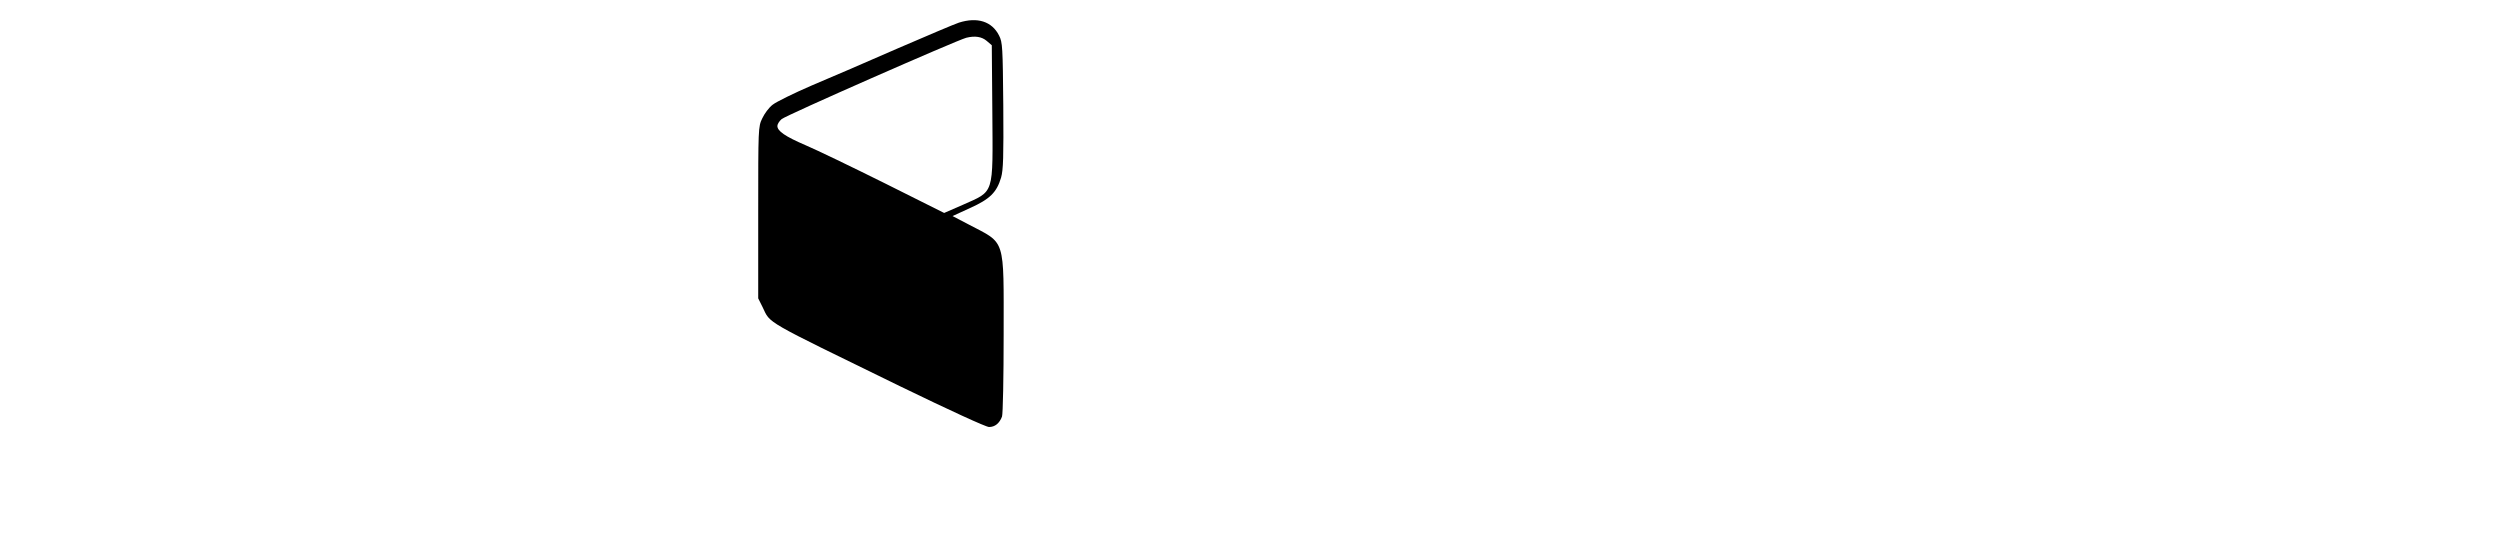
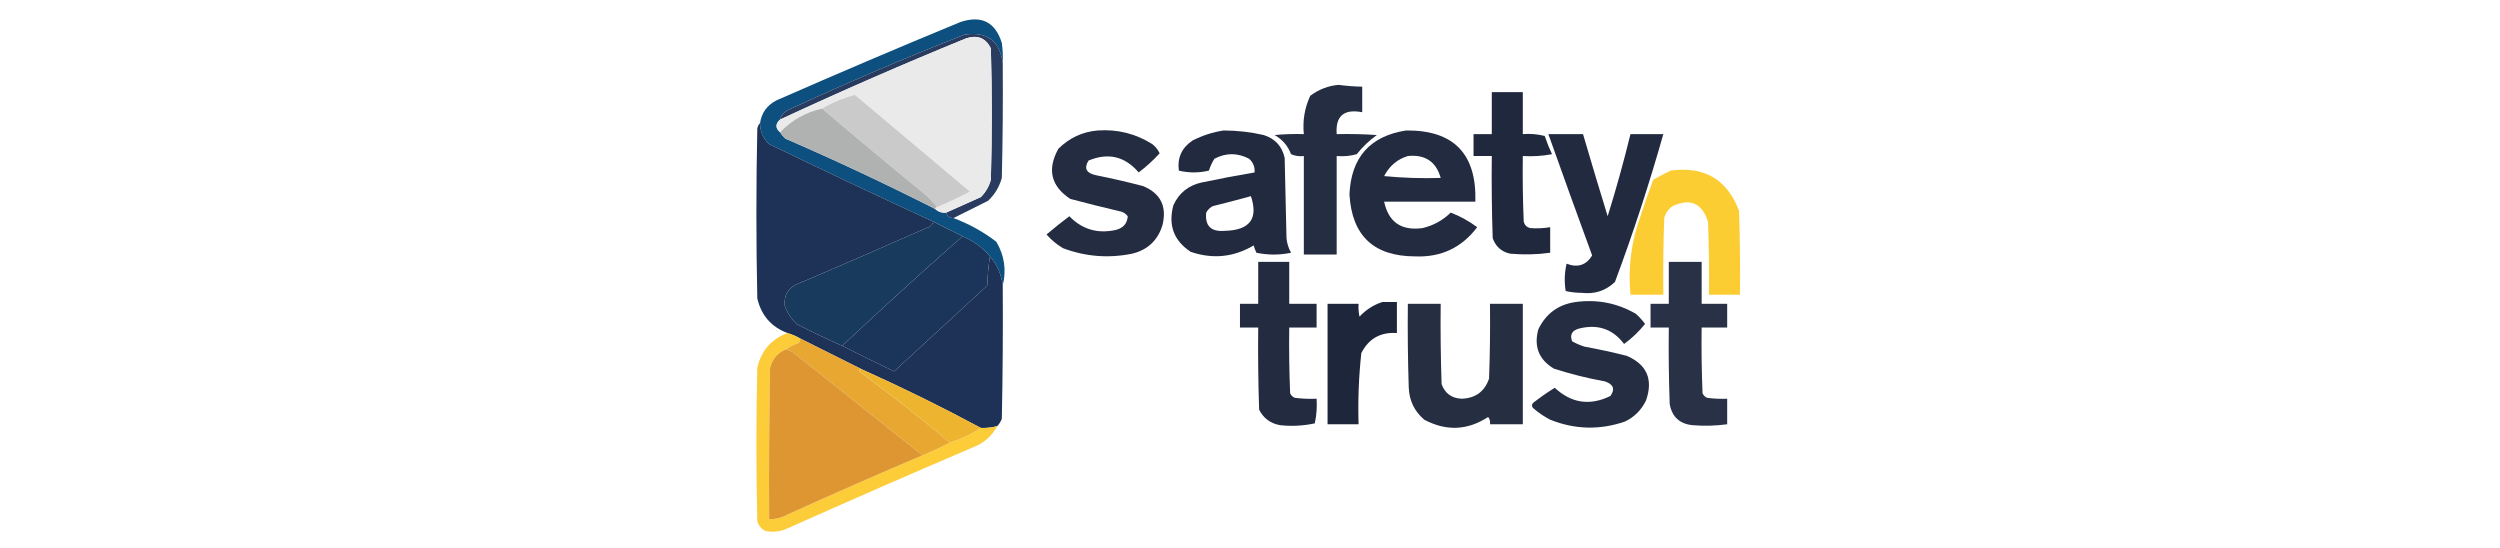
- <svg xmlns="http://www.w3.org/2000/svg" version="1.0" width="1370pt" height="300pt" viewBox="0 0 1370 300" preserveAspectRatio="xMidYMid meet">
-   <g transform="translate(0,300) scale(0.1,-0.1)" fill="#000000" stroke="none">
-     <path d="M5255 2876 c-22 -7 -173 -71 -335 -141 -162 -71 -375 -163 -473 -204 -97 -42 -193 -89 -213 -105 -20 -15 -45 -49 -57 -75 -22 -45 -22 -55 -22 -516 l0 -470 24 -48 c45 -93 -4 -64 754 -434 270 -131 470 -223 487 -223 32 0 57 20 71 57 5 13 9 216 9 451 0 536 13 494 -190 601 l-90 47 96 44 c109 49 146 86 170 167 12 43 14 111 12 395 -3 320 -4 346 -23 383 -39 78 -119 103 -220 71z m152 -100 l28 -24 3 -366 c3 -461 13 -430 -163 -509 l-101 -44 -324 162 c-179 89 -374 183 -435 209 -114 49 -155 78 -155 106 0 9 10 26 23 37 19 19 962 433 1012 446 48 12 85 6 112 -17z" />
+ <svg xmlns="http://www.w3.org/2000/svg" version="1.1" width="1370px" height="300px" style="shape-rendering:geometricPrecision; text-rendering:geometricPrecision; image-rendering:optimizeQuality; fill-rule:evenodd; clip-rule:evenodd">
+   <g>
+     <path style="opacity:0.956" fill="#02487a" d="M 549.5,34.5 C 547.766,22.272 540.766,17.105 528.5,19C 496.09,31.693 464.09,45.359 432.5,60C 429.921,61.076 428.254,62.909 427.5,65.5C 424.857,67.878 424.857,70.212 427.5,72.5C 428.29,73.794 429.29,74.961 430.5,76C 458.217,88.025 485.55,100.859 512.5,114.5C 514.102,116.074 516.102,116.741 518.5,116.5C 519.035,118.446 520.368,119.446 522.5,119.5C 531.003,122.667 538.836,127.001 546,132.5C 550.418,140.014 551.585,148.014 549.5,156.5C 548.833,150.494 546.5,145.161 542.5,140.5C 538.397,135.615 533.397,131.948 527.5,129.5C 522.232,126.866 516.899,124.199 511.5,121.5C 481.405,107.62 451.405,93.454 421.5,79C 418.188,75.901 416.521,72.067 416.5,67.5C 417.312,61.841 420.312,57.674 425.5,55C 459.014,40.274 492.681,25.941 526.5,12C 537.926,8.296 545.426,12.129 549,23.5C 549.499,27.152 549.665,30.818 549.5,34.5 Z" />
+   </g>
+   <g>
+     <path style="opacity:0.969" fill="#23365a" d="M 549.5,34.5 C 549.667,55.503 549.5,76.503 549,97.5C 547.645,102.38 545.145,106.547 541.5,110C 535.106,113.197 528.773,116.364 522.5,119.5C 520.368,119.446 519.035,118.446 518.5,116.5C 524.807,113.681 531.141,110.848 537.5,108C 540.164,105.331 541.998,102.164 543,98.5C 543.667,74.5 543.667,50.5 543,26.5C 540.185,20.831 535.685,18.998 529.5,21C 495.093,35.04 461.093,49.873 427.5,65.5C 428.254,62.909 429.921,61.076 432.5,60C 464.09,45.359 496.09,31.693 528.5,19C 540.766,17.105 547.766,22.272 549.5,34.5 Z" />
+   </g>
+   <g>
+     <path style="opacity:1" fill="#eaeaea" d="M 518.5,116.5 C 516.102,116.741 514.102,116.074 512.5,114.5C 512.5,113.833 512.833,113.5 513.5,113.5C 519.625,110.937 525.625,108.104 531.5,105C 510.5,87.333 489.5,69.667 468.5,52C 462.178,53.659 456.178,56.159 450.5,59.5C 441.464,61.515 433.797,65.849 427.5,72.5C 424.857,70.212 424.857,67.878 427.5,65.5C 461.093,49.873 495.093,35.04 529.5,21C 535.685,18.998 540.185,20.831 543,26.5C 543.667,50.5 543.667,74.5 543,98.5C 541.998,102.164 540.164,105.331 537.5,108C 531.141,110.848 524.807,113.681 518.5,116.5 Z" />
+   </g>
+   <g>
+     <path style="opacity:0.932" fill="#151e34" d="M 733.5,46.5 C 737.81,47.08 742.143,47.413 746.5,47.5C 746.5,52.167 746.5,56.833 746.5,61.5C 736.449,59.563 731.782,63.563 732.5,73.5C 739.841,73.334 747.174,73.5 754.5,74C 750.353,76.98 746.686,80.48 743.5,84.5C 739.893,85.489 736.226,85.823 732.5,85.5C 732.5,103.5 732.5,121.5 732.5,139.5C 726.5,139.5 720.5,139.5 714.5,139.5C 714.5,121.5 714.5,103.5 714.5,85.5C 712.076,85.808 709.743,85.474 707.5,84.5C 705.752,79.919 702.752,76.419 698.5,74C 703.823,73.501 709.156,73.334 714.5,73.5C 713.768,66.144 714.934,59.144 718,52.5C 722.694,48.996 727.86,46.996 733.5,46.5 Z" />
+   </g>
+   <g>
+     <path style="opacity:0.954" fill="#151e34" d="M 817.5,50.5 C 823.167,50.5 828.833,50.5 834.5,50.5C 834.5,58.167 834.5,65.833 834.5,73.5C 838.555,73.176 842.555,73.509 846.5,74.5C 847.638,77.913 848.971,81.246 850.5,84.5C 845.208,85.495 839.875,85.828 834.5,85.5C 834.333,97.505 834.5,109.505 835,121.5C 835.5,123.333 836.667,124.5 838.5,125C 842.17,125.279 845.837,125.112 849.5,124.5C 849.5,129.167 849.5,133.833 849.5,138.5C 842.195,139.517 834.861,139.683 827.5,139C 822.765,137.932 819.598,135.099 818,130.5C 817.5,115.504 817.333,100.504 817.5,85.5C 814.167,85.5 810.833,85.5 807.5,85.5C 807.5,81.5 807.5,77.5 807.5,73.5C 810.833,73.5 814.167,73.5 817.5,73.5C 817.5,65.833 817.5,58.167 817.5,50.5 Z" />
+   </g>
+   <g>
+     <path style="opacity:1" fill="#cacaca" d="M 513.5,113.5 C 511.756,111.25 509.756,109.083 507.5,107C 488.335,91.332 469.335,75.499 450.5,59.5C 456.178,56.159 462.178,53.659 468.5,52C 489.5,69.667 510.5,87.333 531.5,105C 525.625,108.104 519.625,110.937 513.5,113.5 Z" />
+   </g>
+   <g>
+     <path style="opacity:1" fill="#b0b1b1" d="M 450.5,59.5 C 469.335,75.499 488.335,91.332 507.5,107C 509.756,109.083 511.756,111.25 513.5,113.5C 512.833,113.5 512.5,113.833 512.5,114.5C 485.55,100.859 458.217,88.025 430.5,76C 429.29,74.961 428.29,73.794 427.5,72.5C 433.797,65.849 441.464,61.515 450.5,59.5 Z" />
+   </g>
+   <g>
+     <path style="opacity:0.994" fill="#1d3055" d="M 416.5,67.5 C 416.521,72.067 418.188,75.901 421.5,79C 451.405,93.454 481.405,107.62 511.5,121.5C 510.878,123.335 509.544,124.502 507.5,125C 484.583,135.195 461.583,145.195 438.5,155C 432.376,157.095 429.543,161.262 430,167.5C 431.42,171.345 433.587,174.678 436.5,177.5C 444.738,181.786 453.071,185.786 461.5,189.5C 470.862,194.264 480.362,198.931 490,203.5C 507,187.833 524,172.167 541,156.5C 541.173,150.984 541.673,145.651 542.5,140.5C 546.5,145.161 548.833,150.494 549.5,156.5C 549.667,180.836 549.5,205.169 549,229.5C 548.392,231.066 547.558,232.4 546.5,233.5C 543.57,234.299 540.57,234.632 537.5,234.5C 516.26,223.08 494.594,212.413 472.5,202.5C 461.232,196.866 449.899,191.199 438.5,185.5C 436.287,184.227 433.954,183.227 431.5,182.5C 422.643,179.139 417.143,172.806 415,163.5C 414.333,132.5 414.333,101.5 415,70.5C 415.232,69.263 415.732,68.263 416.5,67.5 Z" />
+   </g>
+   <g>
+     <path style="opacity:0.934" fill="#151e34" d="M 601.5,71.5 C 612.37,70.738 622.37,73.238 631.5,79C 633.227,80.389 634.561,82.056 635.5,84C 632.018,87.812 628.185,91.312 624,94.5C 616.444,85.653 607.278,83.486 596.5,88C 593.918,92.18 595.252,94.847 600.5,96C 609.23,97.746 617.896,99.746 626.5,102C 636.08,106.027 639.58,113.193 637,123.5C 634.427,131.739 628.927,136.905 620.5,139C 607.527,141.652 594.861,140.652 582.5,136C 579.091,133.966 576.091,131.466 573.5,128.5C 577.536,125.057 581.703,121.724 586,118.5C 593.008,125.714 601.508,128.214 611.5,126C 615.58,124.935 617.746,122.435 618,118.5C 617.097,117.299 615.931,116.465 614.5,116C 605.136,113.794 595.803,111.461 586.5,109C 575.892,101.97 573.725,92.803 580,81.5C 586.036,75.552 593.203,72.219 601.5,71.5 Z" />
+   </g>
+   <g>
+     <path style="opacity:0.942" fill="#151e34" d="M 670.5,71.5 C 677.928,71.512 685.261,72.345 692.5,74C 698.731,75.963 702.564,80.13 704,86.5C 704.333,101.167 704.667,115.833 705,130.5C 705.269,133.352 706.103,136.018 707.5,138.5C 701.167,139.833 694.833,139.833 688.5,138.5C 687.902,137.205 687.402,135.872 687,134.5C 676.055,140.964 664.555,142.13 652.5,138C 643.249,131.926 640.082,123.426 643,112.5C 646.065,105.773 651.231,101.606 658.5,100C 668.143,97.971 677.809,96.138 687.5,94.5C 687.747,91.495 686.747,88.995 684.5,87C 678.167,83.667 671.833,83.667 665.5,87C 664.214,89.022 663.214,91.189 662.5,93.5C 656.946,94.806 651.446,94.806 646,93.5C 645.08,86.502 647.58,81.002 653.5,77C 659.001,74.221 664.668,72.387 670.5,71.5 Z M 685.5,107.5 C 689.669,119.9 684.835,126.234 671,126.5C 663.582,127.082 660.249,123.749 661,116.5C 661.833,115 663,113.833 664.5,113C 671.64,111.213 678.64,109.379 685.5,107.5 Z" />
+   </g>
+   <g>
+     <path style="opacity:0.941" fill="#151e34" d="M 770.5,71.5 C 796.58,71.248 809.247,84.248 808.5,110.5C 791.833,110.5 775.167,110.5 758.5,110.5C 760.907,121.72 767.907,126.554 779.5,125C 785.459,123.604 790.626,120.771 795,116.5C 800.219,118.525 805.053,121.192 809.5,124.5C 800.999,135.75 789.666,141.083 775.5,140.5C 752.806,140.473 740.806,129.139 739.5,106.5C 740.407,86.27 750.74,74.603 770.5,71.5 Z M 771.5,85.5 C 780.966,84.552 786.966,88.552 789.5,97.5C 779.145,97.832 768.812,97.499 758.5,96.5C 761.385,90.935 765.718,87.269 771.5,85.5 Z" />
+   </g>
+   <g>
+     <path style="opacity:0.942" fill="#151e34" d="M 848.5,73.5 C 854.833,73.5 861.167,73.5 867.5,73.5C 871.892,88.511 876.392,103.511 881,118.5C 885.635,103.625 889.802,88.625 893.5,73.5C 899.5,73.5 905.5,73.5 911.5,73.5C 903.766,100.868 894.933,127.868 885,154.5C 879.975,159.286 873.975,161.286 867,160.5C 863.914,160.478 860.914,160.145 858,159.5C 857.171,154.467 857.338,149.467 858.5,144.5C 864.535,146.847 869.202,145.347 872.5,140C 864.394,117.848 856.394,95.681 848.5,73.5 Z" />
+   </g>
+   <g>
+     <path style="opacity:0.955" fill="#fcca2a" d="M 915.5,93.5 C 933.941,90.963 946.441,98.296 953,115.5C 953.5,130.83 953.667,146.163 953.5,161.5C 947.833,161.5 942.167,161.5 936.5,161.5C 936.667,148.163 936.5,134.829 936,121.5C 932.732,111.298 926.232,108.465 916.5,113C 914.19,114.637 912.69,116.804 912,119.5C 911.5,133.496 911.333,147.496 911.5,161.5C 905.5,161.5 899.5,161.5 893.5,161.5C 892.075,146.701 893.908,132.367 899,118.5C 901.136,111.758 903.469,105.091 906,98.5C 909.181,96.662 912.347,94.995 915.5,93.5 Z" />
+   </g>
+   <g>
+     <path style="opacity:1" fill="#183b5d" d="M 511.5,121.5 C 516.899,124.199 522.232,126.866 527.5,129.5C 505.221,149.109 483.221,169.109 461.5,189.5C 453.071,185.786 444.738,181.786 436.5,177.5C 433.587,174.678 431.42,171.345 430,167.5C 429.543,161.262 432.376,157.095 438.5,155C 461.583,145.195 484.583,135.195 507.5,125C 509.544,124.502 510.878,123.335 511.5,121.5 Z" />
+   </g>
+   <g>
+     <path style="opacity:1" fill="#1a3559" d="M 527.5,129.5 C 533.397,131.948 538.397,135.615 542.5,140.5C 541.673,145.651 541.173,150.984 541,156.5C 524,172.167 507,187.833 490,203.5C 480.362,198.931 470.862,194.264 461.5,189.5C 483.221,169.109 505.221,149.109 527.5,129.5 Z" />
+   </g>
+   <g>
+     <path style="opacity:0.939" fill="#151e34" d="M 689.5,143.5 C 695.167,143.5 700.833,143.5 706.5,143.5C 706.5,151.167 706.5,158.833 706.5,166.5C 711.5,166.5 716.5,166.5 721.5,166.5C 721.5,170.833 721.5,175.167 721.5,179.5C 716.5,179.5 711.5,179.5 706.5,179.5C 706.333,191.505 706.5,203.505 707,215.5C 707.5,216.667 708.333,217.5 709.5,218C 713.486,218.499 717.486,218.666 721.5,218.5C 721.8,223.099 721.467,227.599 720.5,232C 714.215,233.355 707.882,233.689 701.5,233C 696.237,232.067 692.404,229.234 690,224.5C 689.5,209.504 689.333,194.504 689.5,179.5C 686.167,179.5 682.833,179.5 679.5,179.5C 679.5,175.167 679.5,170.833 679.5,166.5C 682.833,166.5 686.167,166.5 689.5,166.5C 689.5,158.833 689.5,151.167 689.5,143.5 Z" />
+   </g>
+   <g>
+     <path style="opacity:0.915" fill="#151e34" d="M 914.5,143.5 C 920.5,143.5 926.5,143.5 932.5,143.5C 932.5,151.167 932.5,158.833 932.5,166.5C 937.167,166.5 941.833,166.5 946.5,166.5C 946.5,170.833 946.5,175.167 946.5,179.5C 941.833,179.5 937.167,179.5 932.5,179.5C 932.333,191.505 932.5,203.505 933,215.5C 933.5,216.667 934.333,217.5 935.5,218C 939.152,218.499 942.818,218.665 946.5,218.5C 946.5,223.167 946.5,227.833 946.5,232.5C 940.184,233.358 933.85,233.524 927.5,233C 920.455,232.289 916.289,228.455 915,221.5C 914.5,207.504 914.333,193.504 914.5,179.5C 911.167,179.5 907.833,179.5 904.5,179.5C 904.5,175.167 904.5,170.833 904.5,166.5C 907.833,166.5 911.167,166.5 914.5,166.5C 914.5,158.833 914.5,151.167 914.5,143.5 Z" />
+   </g>
+   <g>
+     <path style="opacity:0.961" fill="#151e34" d="M 757.5,165.5 C 760.167,165.5 762.833,165.5 765.5,165.5C 765.5,171.167 765.5,176.833 765.5,182.5C 756.514,181.906 750.014,185.573 746,193.5C 744.599,206.448 744.099,219.448 744.5,232.5C 738.833,232.5 733.167,232.5 727.5,232.5C 727.5,210.5 727.5,188.5 727.5,166.5C 733.167,166.5 738.833,166.5 744.5,166.5C 744.337,168.857 744.503,171.19 745,173.5C 748.579,169.724 752.746,167.057 757.5,165.5 Z" />
+   </g>
+   <g>
+     <path style="opacity:0.932" fill="#151e34" d="M 863.5,165.5 C 875.33,163.923 886.33,166.09 896.5,172C 898.351,173.684 900.018,175.517 901.5,177.5C 898.148,181.686 894.314,185.353 890,188.5C 883.843,180.335 875.676,177.501 865.5,180C 861.493,181.026 860.159,183.36 861.5,187C 863.717,188.275 866.051,189.275 868.5,190C 876.221,191.411 883.887,193.077 891.5,195C 902.554,199.807 906.054,207.974 902,219.5C 899.5,224.667 895.667,228.5 890.5,231C 876.737,235.751 863.07,235.417 849.5,230C 846.073,228.204 842.906,226.037 840,223.5C 839.251,222.365 839.417,221.365 840.5,220.5C 844.206,217.624 848.039,214.957 852,212.5C 861.128,220.99 871.294,222.49 882.5,217C 885.172,213.251 884.172,210.584 879.5,209C 870.008,207.294 860.674,204.96 851.5,202C 843.283,197.053 840.45,189.886 843,180.5C 847.172,171.823 854.005,166.823 863.5,165.5 Z" />
+   </g>
+   <g>
+     <path style="opacity:0.927" fill="#151e34" d="M 771.5,166.5 C 777.5,166.5 783.5,166.5 789.5,166.5C 789.333,181.17 789.5,195.837 790,210.5C 791.837,215.593 795.504,218.26 801,218.5C 808.571,218.225 813.571,214.558 816,207.5C 816.5,193.837 816.667,180.171 816.5,166.5C 822.5,166.5 828.5,166.5 834.5,166.5C 834.5,188.5 834.5,210.5 834.5,232.5C 828.5,232.5 822.5,232.5 816.5,232.5C 816.762,231.022 816.429,229.689 815.5,228.5C 804.222,235.89 792.555,236.39 780.5,230C 775.131,225.427 772.297,219.594 772,212.5C 771.5,197.17 771.333,181.837 771.5,166.5 Z" />
+   </g>
+   <g>
+     <path style="opacity:0.933" fill="#fcc82b" d="M 431.5,182.5 C 433.954,183.227 436.287,184.227 438.5,185.5C 438.586,186.496 438.252,187.329 437.5,188C 434.931,188.898 432.598,190.065 430.5,191.5C 426.116,193.394 423.282,196.727 422,201.5C 421.5,229.165 421.333,256.831 421.5,284.5C 425.049,284.561 428.382,283.727 431.5,282C 456.075,270.877 480.742,260.044 505.5,249.5C 510.62,247.44 515.62,245.107 520.5,242.5C 526.564,240.634 532.231,237.967 537.5,234.5C 540.57,234.632 543.57,234.299 546.5,233.5C 543.601,238.896 539.267,242.73 533.5,245C 499.05,259.725 464.716,274.725 430.5,290C 426.928,291.405 423.261,291.738 419.5,291C 417.185,289.891 415.685,288.057 415,285.5C 414.333,257.5 414.333,229.5 415,201.5C 417.15,192.188 422.65,185.855 431.5,182.5 Z" />
+   </g>
+   <g>
+     <path style="opacity:1" fill="#e7a730" d="M 438.5,185.5 C 449.899,191.199 461.232,196.866 472.5,202.5C 470.621,202.393 470.288,202.893 471.5,204C 488.266,216.371 504.599,229.204 520.5,242.5C 515.62,245.107 510.62,247.44 505.5,249.5C 481.903,230.686 458.236,211.853 434.5,193C 433.255,192.209 431.922,191.709 430.5,191.5C 432.598,190.065 434.931,188.898 437.5,188C 438.252,187.329 438.586,186.496 438.5,185.5 Z" />
+   </g>
+   <g>
+     <path style="opacity:1" fill="#dd9632" d="M 430.5,191.5 C 431.922,191.709 433.255,192.209 434.5,193C 458.236,211.853 481.903,230.686 505.5,249.5C 480.742,260.044 456.075,270.877 431.5,282C 428.382,283.727 425.049,284.561 421.5,284.5C 421.333,256.831 421.5,229.165 422,201.5C 423.282,196.727 426.116,193.394 430.5,191.5 Z" />
+   </g>
+   <g>
+     <path style="opacity:1" fill="#edb42f" d="M 472.5,202.5 C 494.594,212.413 516.26,223.08 537.5,234.5C 532.231,237.967 526.564,240.634 520.5,242.5C 504.599,229.204 488.266,216.371 471.5,204C 470.288,202.893 470.621,202.393 472.5,202.5 Z" />
  </g>
</svg>
